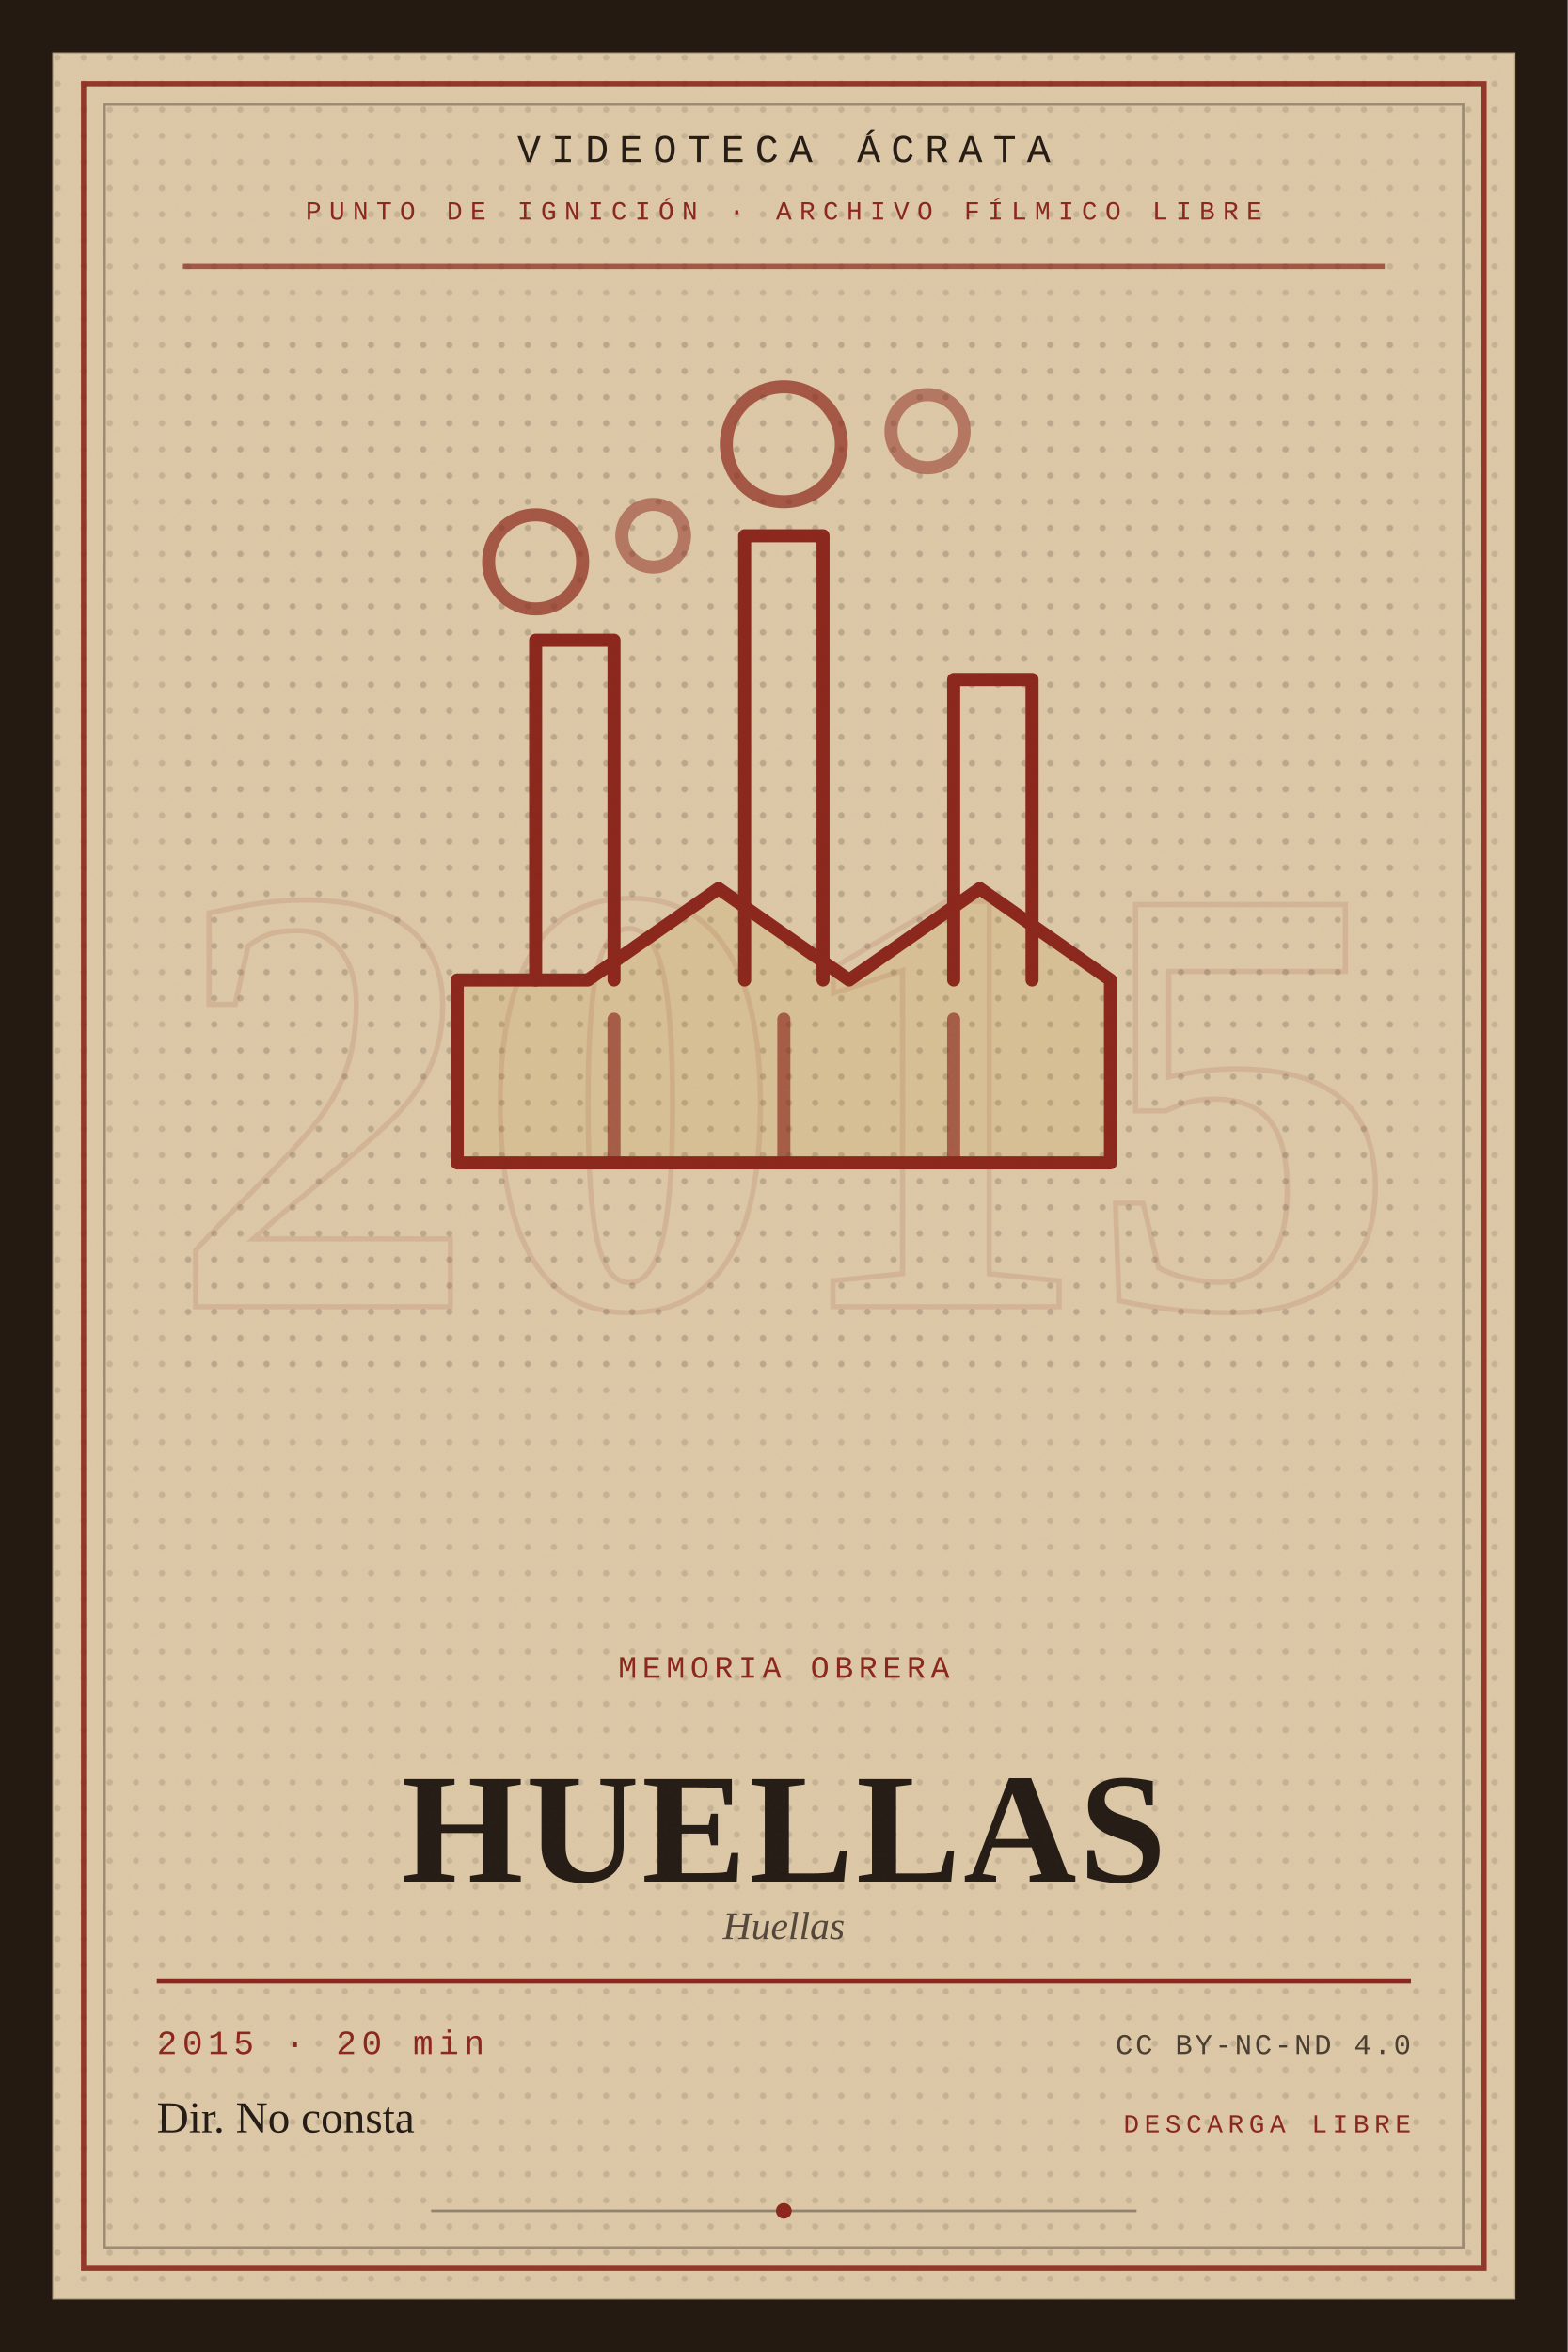
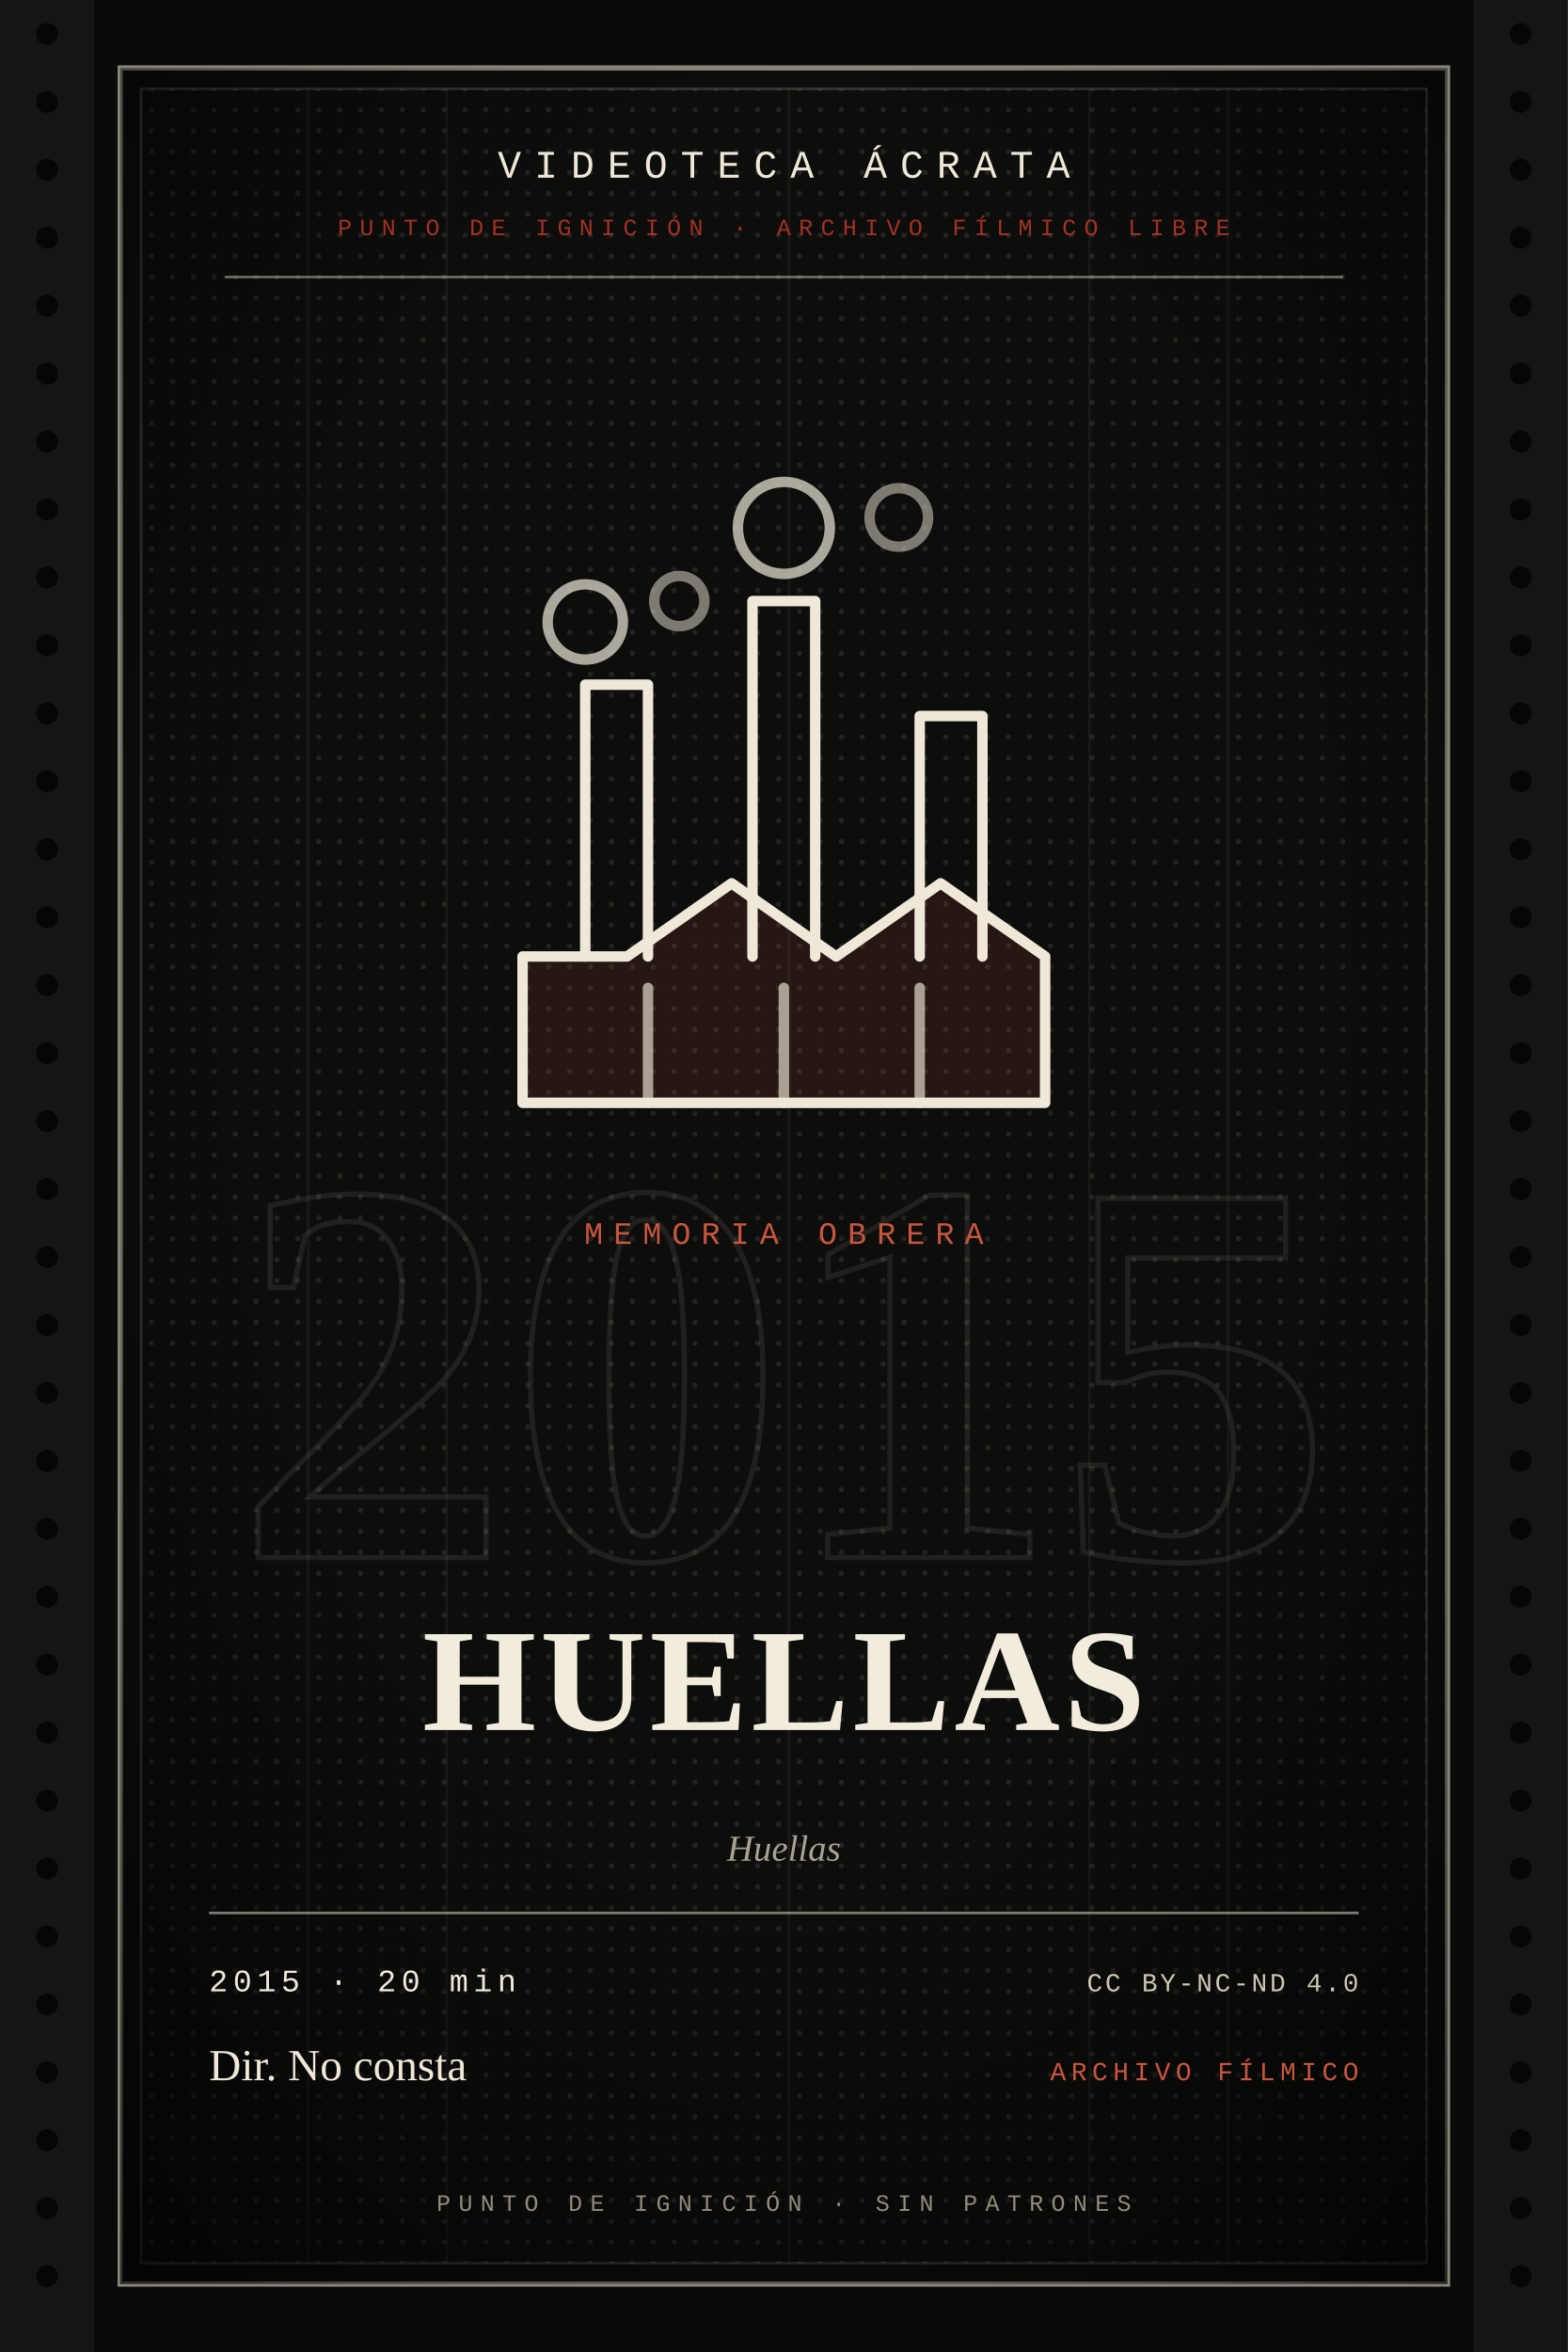
<svg xmlns="http://www.w3.org/2000/svg" viewBox="0 0 600 900" width="600" height="900" role="img" aria-labelledby="titulo-huellas desc-huellas">
  <defs>
-     <pattern id="trama" width="10" height="10" patternUnits="userSpaceOnUse">
-       <circle cx="2" cy="2" r="1.2" fill="#251b15" opacity=".18" />
+     <pattern id="grano-n" width="8" height="8" patternUnits="userSpaceOnUse">
+       <circle cx="2" cy="2" r="1" fill="#f2ecdc" opacity=".14" />
    </pattern>
-     <filter id="grano" x="0" y="0" width="100%" height="100%">
-       <feTurbulence type="fractalNoise" baseFrequency=".85" numOctaves="3" stitchTiles="stitch" result="ruido" />
-       <feColorMatrix in="ruido" type="saturate" values="0" result="gris" />
-       <feComponentTransfer in="gris" result="tenue">
-         <feFuncA type="table" tableValues="0 .12" />
-       </feComponentTransfer>
-       <feBlend in="SourceGraphic" in2="tenue" mode="multiply" />
-     </filter>
+     <radialGradient id="vineta-n" cx=".5" cy=".42" r=".78">
+       <stop offset="52%" stop-color="#000" stop-opacity="0" />
+       <stop offset="100%" stop-color="#000" stop-opacity=".72" />
+     </radialGradient>
  </defs>
-   <rect width="600" height="900" fill="#241a12" />
-   <rect x="20" y="20" width="560" height="860" fill="#dcc7a6" />
-   <rect x="20" y="20" width="560" height="860" fill="url(#trama)" opacity=".7" />
-   <rect x="32" y="32" width="536" height="836" fill="none" stroke="#8b261b" stroke-width="2" opacity=".9" />
-   <rect x="40" y="40" width="520" height="820" fill="none" stroke="#251b15" stroke-width="1" opacity=".35" />
-   <text x="300" y="62" text-anchor="middle" font-family="'Special Elite', 'Courier New', monospace" font-size="15" letter-spacing="4" fill="#251b15">VIDEOTECA ÁCRATA</text>
-   <text x="300" y="84" text-anchor="middle" font-family="'Special Elite', 'Courier New', monospace" font-size="10" letter-spacing="3" fill="#8b261b">PUNTO DE IGNICIÓN · ARCHIVO FÍLMICO LIBRE</text>
-   <path d="M70 102 L530 102" stroke="#8b261b" stroke-width="2" opacity=".7" />
-   <text x="300" y="500" text-anchor="middle" font-family="Georgia, 'Times New Roman', serif" font-weight="700" font-size="235" fill="none" stroke="#8b261b" stroke-width="2" opacity=".12">2015</text>
-   <rect x="65" y="125" width="470" height="405" fill="url(#trama)" opacity=".4" />
-   <g transform="translate(300 320) scale(1)">
+   <rect width="600" height="900" fill="#0a0a09" />
+   <rect x="0" y="0" width="36" height="900" fill="#151513" />
+   <rect x="564" y="0" width="36" height="900" fill="#151513" />
+   <g fill="#060605">
+     <circle cx="18" cy="13" r="4.2" />
+     <circle cx="582" cy="13" r="4.2" />
+     <circle cx="18" cy="39" r="4.2" />
+     <circle cx="582" cy="39" r="4.2" />
+     <circle cx="18" cy="65" r="4.2" />
+     <circle cx="582" cy="65" r="4.2" />
+     <circle cx="18" cy="91" r="4.2" />
+     <circle cx="582" cy="91" r="4.2" />
+     <circle cx="18" cy="117" r="4.2" />
+     <circle cx="582" cy="117" r="4.2" />
+     <circle cx="18" cy="143" r="4.2" />
+     <circle cx="582" cy="143" r="4.2" />
+     <circle cx="18" cy="169" r="4.2" />
+     <circle cx="582" cy="169" r="4.2" />
+     <circle cx="18" cy="195" r="4.2" />
+     <circle cx="582" cy="195" r="4.2" />
+     <circle cx="18" cy="221" r="4.2" />
+     <circle cx="582" cy="221" r="4.2" />
+     <circle cx="18" cy="247" r="4.2" />
+     <circle cx="582" cy="247" r="4.2" />
+     <circle cx="18" cy="273" r="4.2" />
+     <circle cx="582" cy="273" r="4.2" />
+     <circle cx="18" cy="299" r="4.2" />
+     <circle cx="582" cy="299" r="4.2" />
+     <circle cx="18" cy="325" r="4.2" />
+     <circle cx="582" cy="325" r="4.2" />
+     <circle cx="18" cy="351" r="4.2" />
+     <circle cx="582" cy="351" r="4.2" />
+     <circle cx="18" cy="377" r="4.2" />
+     <circle cx="582" cy="377" r="4.2" />
+     <circle cx="18" cy="403" r="4.2" />
+     <circle cx="582" cy="403" r="4.2" />
+     <circle cx="18" cy="429" r="4.2" />
+     <circle cx="582" cy="429" r="4.2" />
+     <circle cx="18" cy="455" r="4.2" />
+     <circle cx="582" cy="455" r="4.2" />
+     <circle cx="18" cy="481" r="4.2" />
+     <circle cx="582" cy="481" r="4.2" />
+     <circle cx="18" cy="507" r="4.2" />
+     <circle cx="582" cy="507" r="4.2" />
+     <circle cx="18" cy="533" r="4.2" />
+     <circle cx="582" cy="533" r="4.2" />
+     <circle cx="18" cy="559" r="4.2" />
+     <circle cx="582" cy="559" r="4.2" />
+     <circle cx="18" cy="585" r="4.2" />
+     <circle cx="582" cy="585" r="4.2" />
+     <circle cx="18" cy="611" r="4.2" />
+     <circle cx="582" cy="611" r="4.2" />
+     <circle cx="18" cy="637" r="4.2" />
+     <circle cx="582" cy="637" r="4.2" />
+     <circle cx="18" cy="663" r="4.2" />
+     <circle cx="582" cy="663" r="4.2" />
+     <circle cx="18" cy="689" r="4.2" />
+     <circle cx="582" cy="689" r="4.2" />
+     <circle cx="18" cy="715" r="4.2" />
+     <circle cx="582" cy="715" r="4.2" />
+     <circle cx="18" cy="741" r="4.2" />
+     <circle cx="582" cy="741" r="4.2" />
+     <circle cx="18" cy="767" r="4.2" />
+     <circle cx="582" cy="767" r="4.2" />
+     <circle cx="18" cy="793" r="4.2" />
+     <circle cx="582" cy="793" r="4.2" />
+     <circle cx="18" cy="819" r="4.2" />
+     <circle cx="582" cy="819" r="4.2" />
+     <circle cx="18" cy="845" r="4.2" />
+     <circle cx="582" cy="845" r="4.2" />
+     <circle cx="18" cy="871" r="4.2" />
+     <circle cx="582" cy="871" r="4.2" />
+   </g>
+   <rect x="46" y="26" width="508" height="848" fill="#0d0d0c" stroke="#efe8d8" stroke-width="2" stroke-opacity=".55" />
+   <rect x="54" y="34" width="492" height="832" fill="none" stroke="#efe8d8" stroke-width="1" stroke-opacity=".18" />
+   <rect x="54" y="34" width="492" height="832" fill="url(#grano-n)" opacity=".7" />
+   <g stroke="#efe8d8" stroke-opacity=".055" stroke-width="1">
+     <path d="M118 34V866" />
+     <path d="M171 34V866" />
+     <path d="M302 34V866" />
+     <path d="M417 34V866" />
+     <path d="M470 34V866" />
+   </g>
+   <rect x="46" y="26" width="508" height="848" fill="url(#vineta-n)" />
+   <text x="300" y="68" text-anchor="middle" font-family="'Courier Prime', 'Courier New', monospace" font-size="15" letter-spacing="5" fill="#efe8d8">VIDEOTECA ÁCRATA</text>
+   <text x="300" y="90" text-anchor="middle" font-family="'Courier Prime', 'Courier New', monospace" font-size="9" letter-spacing="3" fill="#a33124">PUNTO DE IGNICIÓN · ARCHIVO FÍLMICO LIBRE</text>
+   <path d="M86 106 L514 106" stroke="#efe8d8" stroke-width="1" stroke-opacity=".42" />
+   <text x="300" y="596" text-anchor="middle" font-family="Georgia, 'Times New Roman', serif" font-weight="700" font-size="210" fill="none" stroke="#efe8d8" stroke-width="2" stroke-opacity=".09">2015</text>
+   <g transform="translate(300 322) scale(0.8)">
    <g>
-       <path d="M-125 55 L-125 125 L125 125 L125 55 L75 20 L25 55 L-25 20 L-75 55 Z" fill="#b98a24" opacity=".14" />
-       <path d="M-125 55 L-125 125 L125 125 L125 55 L75 20 L25 55 L-25 20 L-75 55 Z" fill="none" stroke="#8b261b" stroke-width="5" stroke-linecap="round" stroke-linejoin="round" />
-       <path d="M-95 55 L-95 -75 L-65 -75 L-65 55" fill="none" stroke="#8b261b" stroke-width="5" stroke-linecap="round" stroke-linejoin="round" />
-       <path d="M-15 55 L-15 -115 L15 -115 L15 55" fill="none" stroke="#8b261b" stroke-width="5" stroke-linecap="round" stroke-linejoin="round" />
-       <path d="M65 55 L65 -60 L95 -60 L95 55" fill="none" stroke="#8b261b" stroke-width="5" stroke-linecap="round" stroke-linejoin="round" />
-       <path d="M-65 125 L-65 70 M0 125 L0 70 M65 125 L65 70" fill="none" stroke="#8b261b" stroke-width="5" stroke-linecap="round" stroke-linejoin="round" opacity=".65" />
-       <circle cx="-95" cy="-105" r="18" fill="none" stroke="#8b261b" stroke-width="5" stroke-linecap="round" stroke-linejoin="round" opacity=".7" />
-       <circle cx="-50" cy="-115" r="12" fill="none" stroke="#8b261b" stroke-width="5" stroke-linecap="round" stroke-linejoin="round" opacity=".5" />
-       <circle cx="0" cy="-150" r="22" fill="none" stroke="#8b261b" stroke-width="5" stroke-linecap="round" stroke-linejoin="round" opacity=".7" />
-       <circle cx="55" cy="-155" r="14" fill="none" stroke="#8b261b" stroke-width="5" stroke-linecap="round" stroke-linejoin="round" opacity=".5" />
+       <path d="M-125 55 L-125 125 L125 125 L125 55 L75 20 L25 55 L-25 20 L-75 55 Z" fill="#c8563f" opacity=".14" />
+       <path d="M-125 55 L-125 125 L125 125 L125 55 L75 20 L25 55 L-25 20 L-75 55 Z" fill="none" stroke="#efe8d8" stroke-width="5" stroke-linecap="round" stroke-linejoin="round" />
+       <path d="M-95 55 L-95 -75 L-65 -75 L-65 55" fill="none" stroke="#efe8d8" stroke-width="5" stroke-linecap="round" stroke-linejoin="round" />
+       <path d="M-15 55 L-15 -115 L15 -115 L15 55" fill="none" stroke="#efe8d8" stroke-width="5" stroke-linecap="round" stroke-linejoin="round" />
+       <path d="M65 55 L65 -60 L95 -60 L95 55" fill="none" stroke="#efe8d8" stroke-width="5" stroke-linecap="round" stroke-linejoin="round" />
+       <path d="M-65 125 L-65 70 M0 125 L0 70 M65 125 L65 70" fill="none" stroke="#efe8d8" stroke-width="5" stroke-linecap="round" stroke-linejoin="round" opacity=".65" />
+       <circle cx="-95" cy="-105" r="18" fill="none" stroke="#efe8d8" stroke-width="5" stroke-linecap="round" stroke-linejoin="round" opacity=".7" />
+       <circle cx="-50" cy="-115" r="12" fill="none" stroke="#efe8d8" stroke-width="5" stroke-linecap="round" stroke-linejoin="round" opacity=".5" />
+       <circle cx="0" cy="-150" r="22" fill="none" stroke="#efe8d8" stroke-width="5" stroke-linecap="round" stroke-linejoin="round" opacity=".7" />
+       <circle cx="55" cy="-155" r="14" fill="none" stroke="#efe8d8" stroke-width="5" stroke-linecap="round" stroke-linejoin="round" opacity=".5" />
    </g>
  </g>
-   <text x="300" y="642" text-anchor="middle" font-family="'Special Elite', 'Courier New', monospace" font-size="12" letter-spacing="2" fill="#8b261b">MEMORIA OBRERA</text>
-   <text text-anchor="middle" font-family="Georgia, 'Times New Roman', serif" font-weight="700" font-size="60" letter-spacing="1" fill="#251b15">
-     <tspan x="300" y="720">HUELLAS</tspan>
+   <text x="300" y="476" text-anchor="middle" font-family="'Courier Prime', 'Courier New', monospace" font-size="12" letter-spacing="4" fill="#c8563f">MEMORIA OBRERA</text>
+   <text text-anchor="middle" font-family="Georgia, 'Times New Roman', serif" font-weight="700" font-size="56" letter-spacing="1.5" fill="#f2ecdc">
+     <tspan x="300" y="662">HUELLAS</tspan>
  </text>
-   <text x="300" y="742" text-anchor="middle" font-family="Georgia, 'Times New Roman', serif" font-style="italic" font-size="15" fill="#251b15" opacity=".75">Huellas</text>
-   <path d="M60 758 L540 758" stroke="#8b261b" stroke-width="2" />
-   <text x="60" y="786" font-family="'Special Elite', 'Courier New', monospace" font-size="13" letter-spacing="2" fill="#8b261b">2015 · 20 min</text>
-   <text x="540" y="786" text-anchor="end" font-family="'Special Elite', 'Courier New', monospace" font-size="11" letter-spacing="1" fill="#251b15" opacity=".8">CC BY-NC-ND 4.0</text>
-   <text x="60" y="816" font-family="Georgia, 'Times New Roman', serif" font-size="17" fill="#251b15">Dir. No consta</text>
-   <text x="540" y="816" text-anchor="end" font-family="'Special Elite', 'Courier New', monospace" font-size="10" letter-spacing="2" fill="#8b261b">DESCARGA LIBRE</text>
-   <g transform="translate(300 846)">
-     <path d="M-135 0 L135 0" stroke="#251b15" stroke-width="1" opacity=".4" />
-     <circle cx="0" cy="0" r="3" fill="#8b261b" />
-   </g>
-   <rect x="20" y="20" width="560" height="860" fill="none" stroke="#251b15" stroke-width="1" opacity=".2" filter="url(#grano)" />
+   <text x="300" y="712" text-anchor="middle" font-family="Georgia, 'Times New Roman', serif" font-style="italic" font-size="14" fill="#cfc7b4" opacity=".8">Huellas</text>
+   <path d="M80 732 L520 732" stroke="#efe8d8" stroke-width="1" stroke-opacity=".5" />
+   <text x="80" y="762" font-family="'Courier Prime', 'Courier New', monospace" font-size="12" letter-spacing="2" fill="#efe8d8">2015 · 20 min</text>
+   <text x="520" y="762" text-anchor="end" font-family="'Courier Prime', 'Courier New', monospace" font-size="10" letter-spacing="1" fill="#cfc7b4">CC BY-NC-ND 4.0</text>
+   <text x="80" y="796" font-family="Georgia, 'Times New Roman', serif" font-size="17" fill="#efe8d8">Dir. No consta</text>
+   <text x="520" y="796" text-anchor="end" font-family="'Courier Prime', 'Courier New', monospace" font-size="10" letter-spacing="2" fill="#c8563f">ARCHIVO FÍLMICO</text>
+   <text x="300" y="846" text-anchor="middle" font-family="'Courier Prime', 'Courier New', monospace" font-size="9" letter-spacing="3" fill="#948c79">PUNTO DE IGNICIÓN · SIN PATRONES</text>
</svg>
